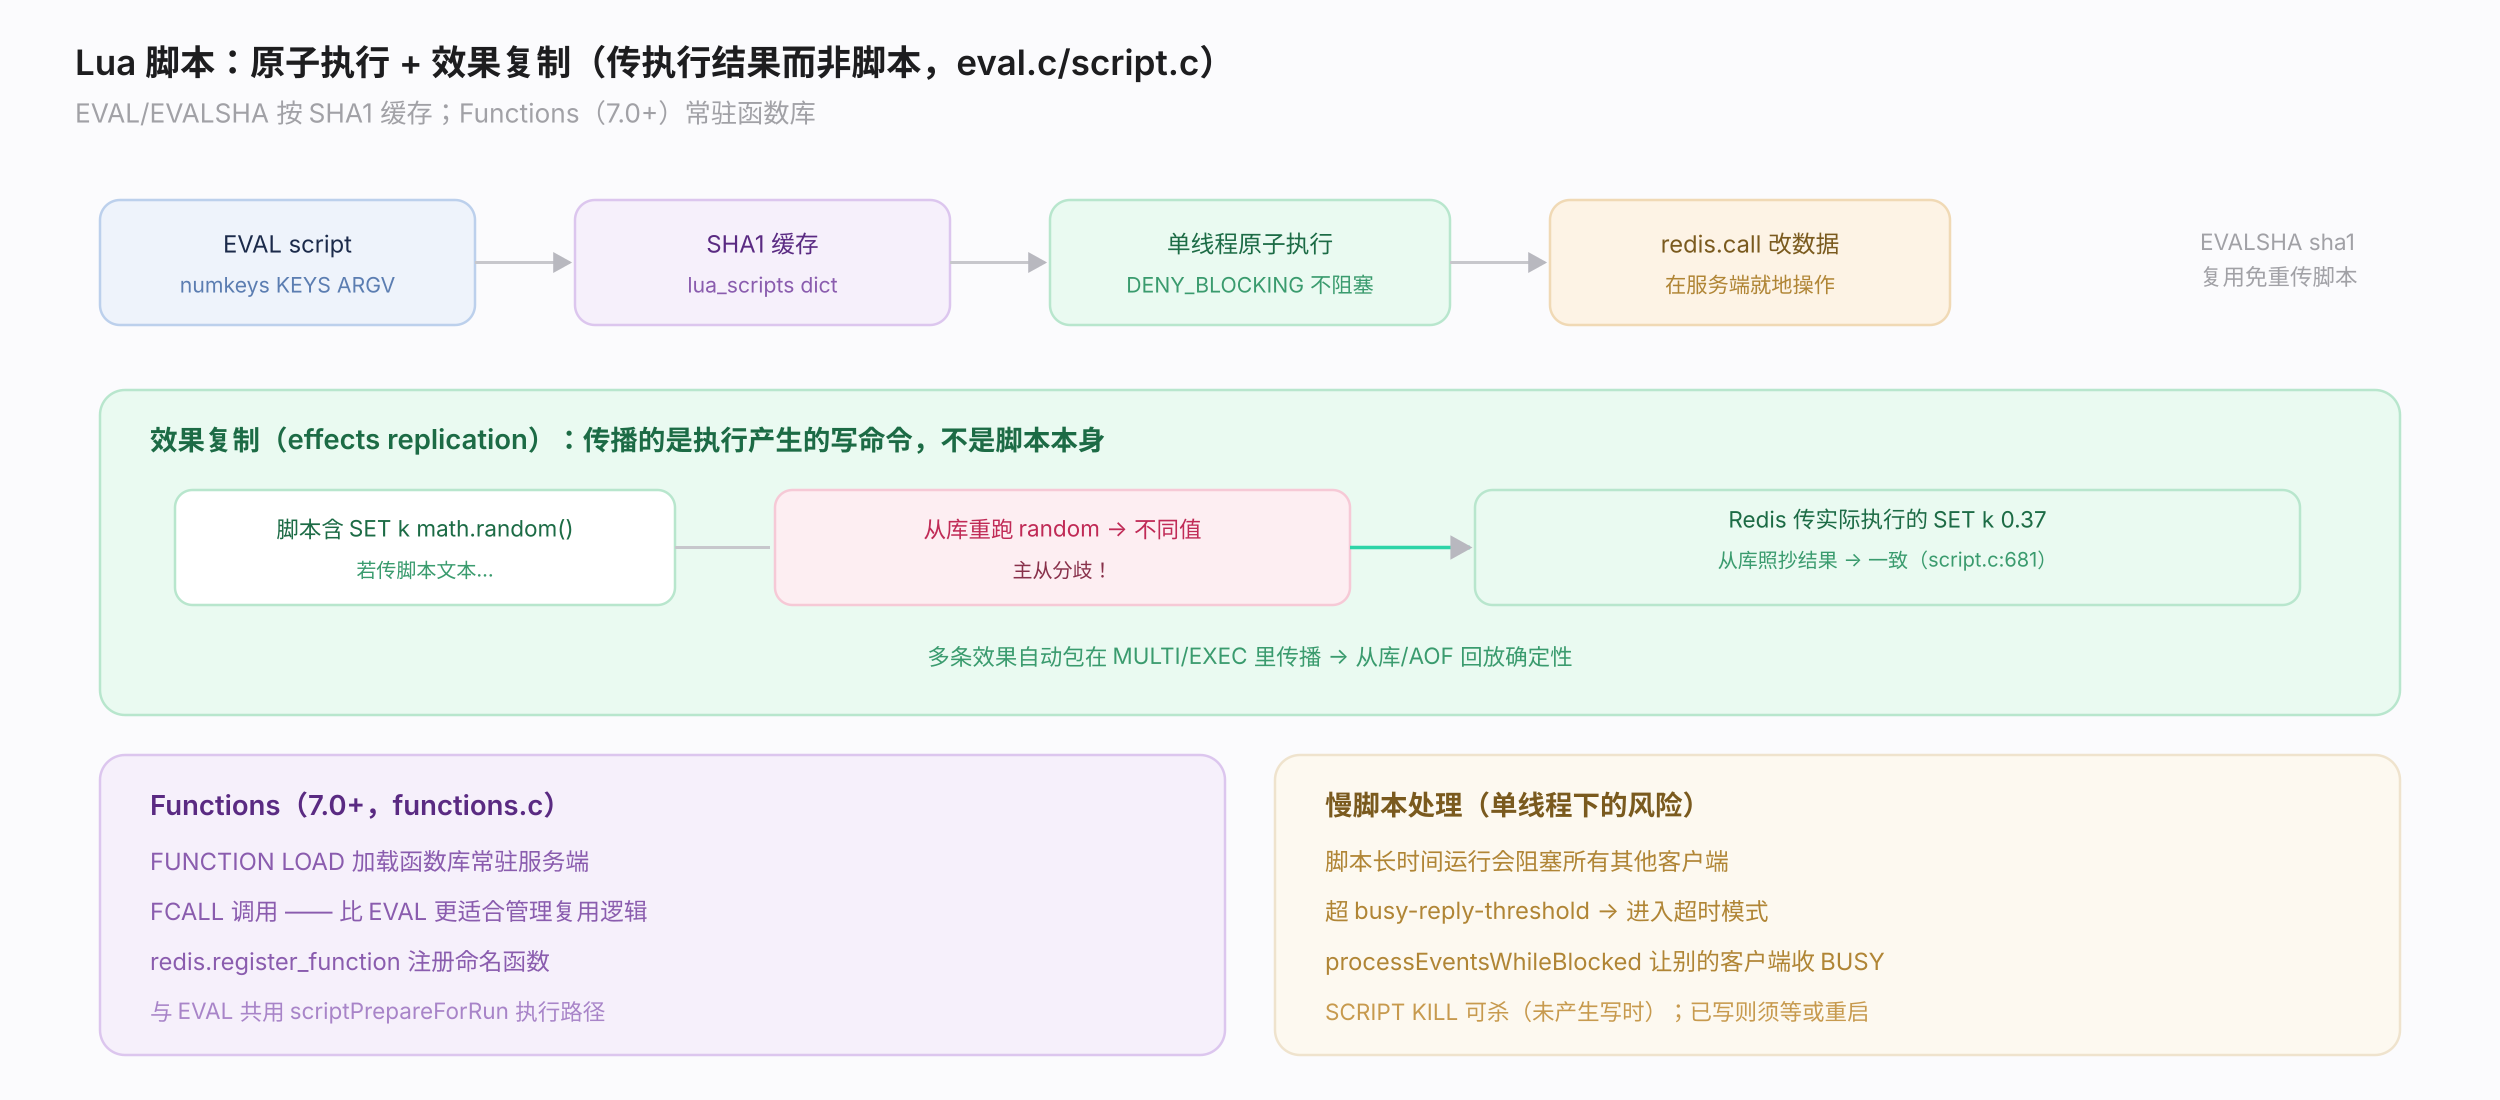
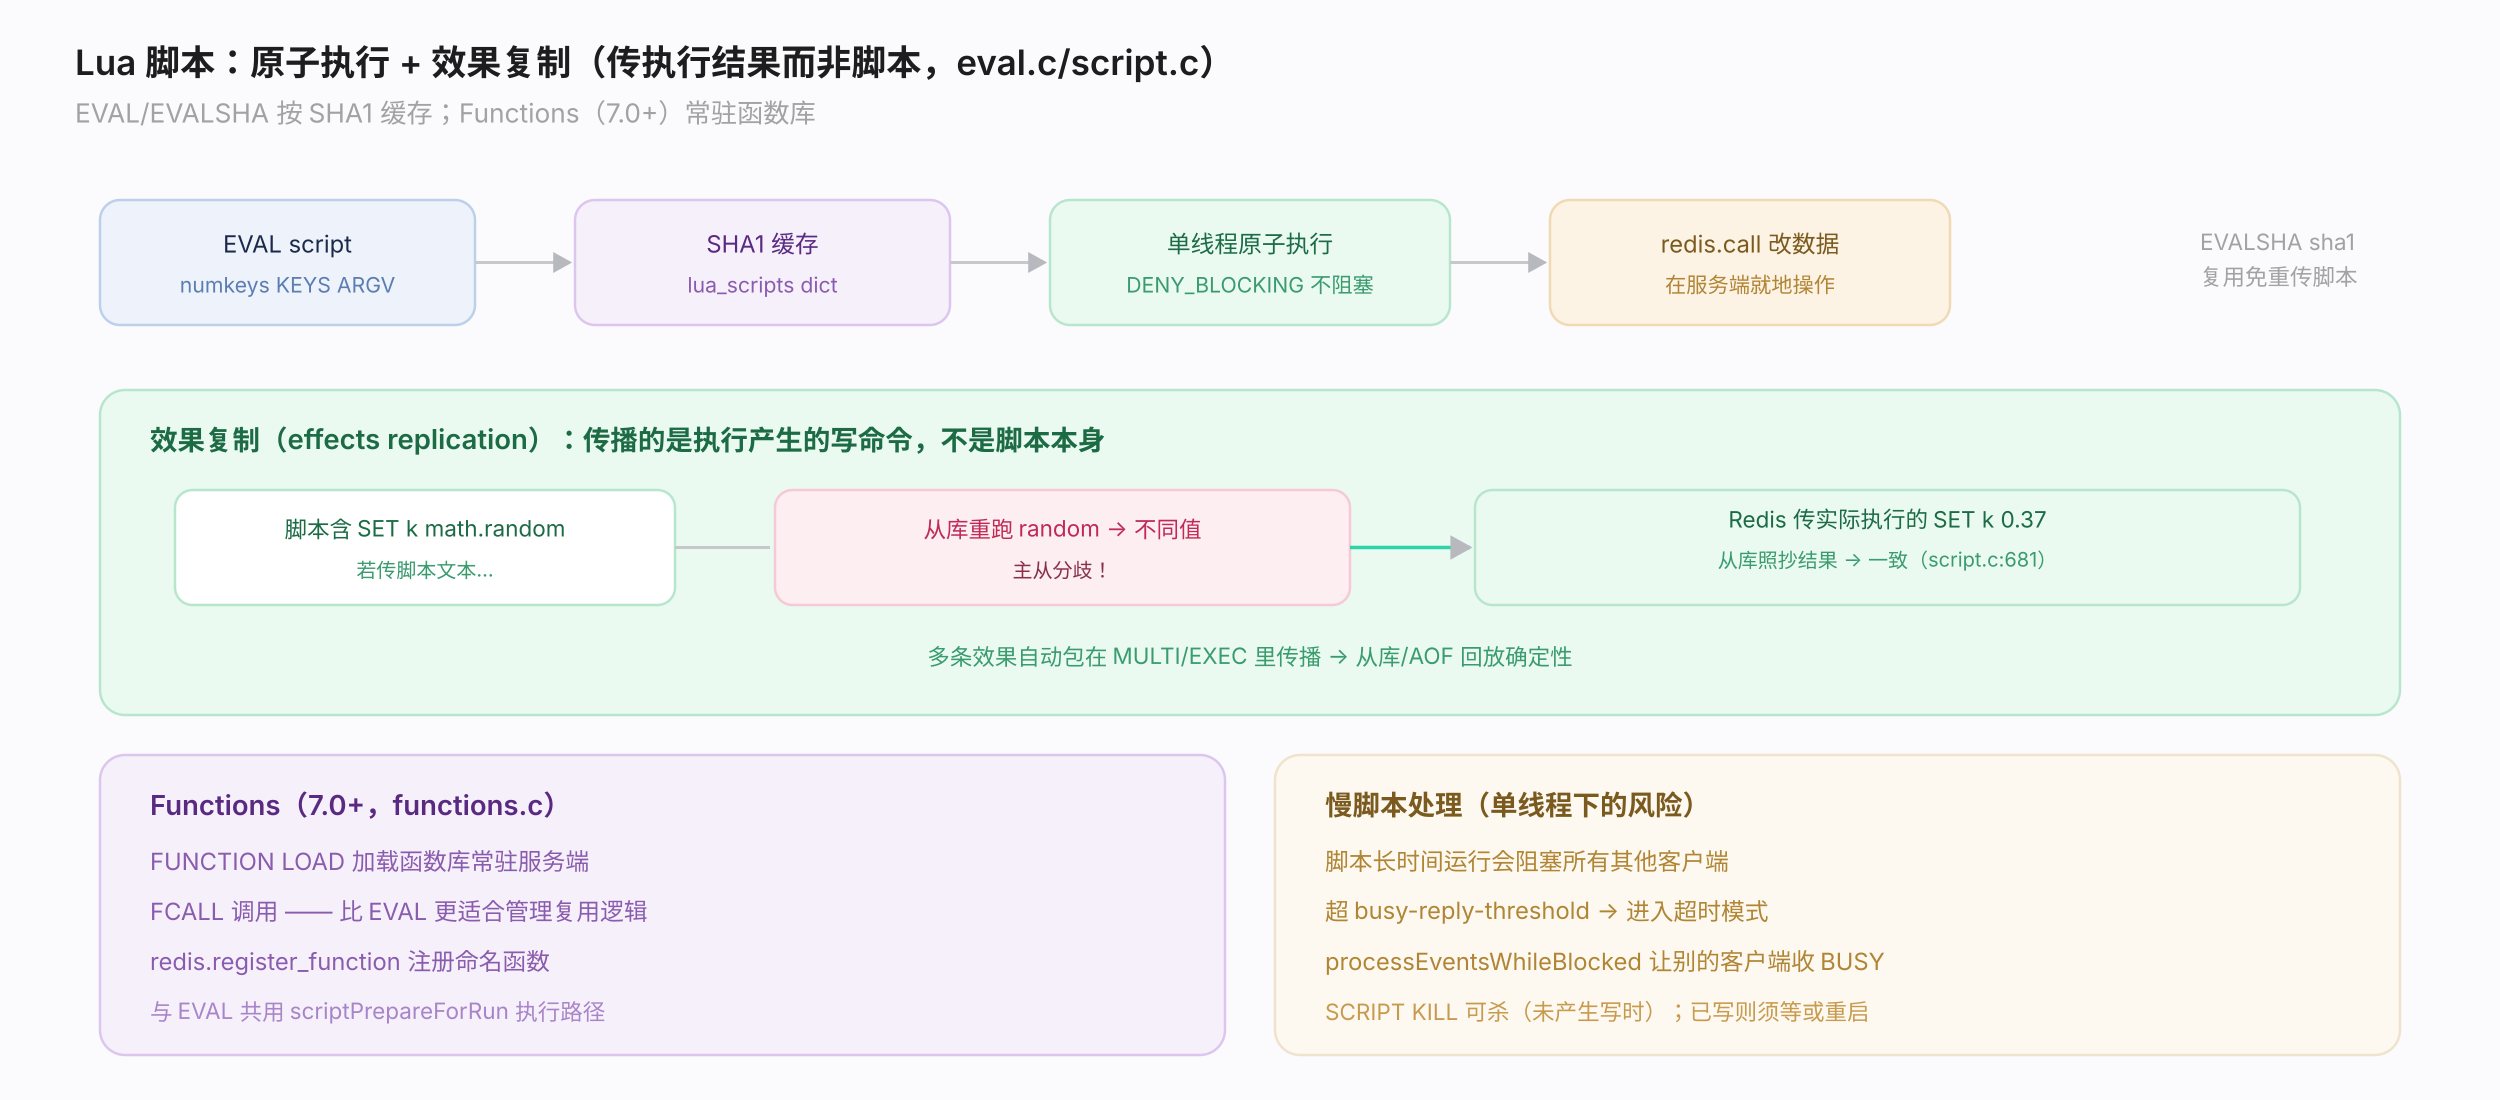
<svg xmlns="http://www.w3.org/2000/svg" width="1000" height="440" viewBox="0 0 1000 440" font-family="-apple-system,BlinkMacSystemFont,'SF Pro Display','Helvetica Neue','PingFang SC','Microsoft YaHei',sans-serif">
  <defs>
    <filter id="soft" x="-20%" y="-20%" width="140%" height="140%">
      <feDropShadow dx="0" dy="1.5" stdDeviation="4" flood-color="#1d1d1f" flood-opacity="0.07" />
    </filter>
    <marker id="ar" viewBox="0 0 10 10" refX="8" refY="5" markerWidth="7" markerHeight="7" orient="auto-start-reverse">
      <path d="M0,0 L9,5 L0,10 z" fill="#b8b8bf" />
    </marker>
  </defs>
  <rect width="1000" height="440" fill="#fbfbfd" />
  <text x="30" y="30" font-size="14" font-weight="600" fill="#1d1d1f">Lua 脚本：原子执行 + 效果复制（传执行结果而非脚本，eval.c/script.c）</text>
  <text x="30" y="49" font-size="10.5" fill="#a1a1a6">EVAL/EVALSHA 按 SHA1 缓存；Functions（7.0+）常驻函数库</text>
  <g text-anchor="middle" font-size="9.5">
    <rect x="40" y="80" width="150" height="50" rx="8" fill="#eef3fb" stroke="#bcd0ec" />
    <text x="115" y="101" fill="#1b2a4a">EVAL script</text>
    <text x="115" y="117" fill="#5b7db1" font-size="8.5">numkeys KEYS ARGV</text>
    <rect x="230" y="80" width="150" height="50" rx="8" fill="#f6f0fb" stroke="#dcc6ee" />
    <text x="305" y="101" fill="#5a2a82">SHA1 缓存</text>
    <text x="305" y="117" fill="#8a5cae" font-size="8.5">lua_scripts dict</text>
    <rect x="420" y="80" width="160" height="50" rx="8" fill="#eafaf1" stroke="#b8e6cd" />
    <text x="500" y="101" fill="#1c6b45">单线程原子执行</text>
    <text x="500" y="117" fill="#3a9b6e" font-size="8.5">DENY_BLOCKING 不阻塞</text>
    <rect x="620" y="80" width="160" height="50" rx="8" fill="#fdf3e5" stroke="#f0d9b5" />
    <text x="700" y="101" fill="#7a5a1e">redis.call 改数据</text>
    <text x="700" y="117" fill="#b08535" font-size="8.5">在服务端就地操作</text>
  </g>
  <line x1="190" y1="105" x2="228" y2="105" stroke="#c7c7cc" stroke-width="1.2" marker-end="url(#ar)" />
  <line x1="380" y1="105" x2="418" y2="105" stroke="#c7c7cc" stroke-width="1.2" marker-end="url(#ar)" />
  <line x1="580" y1="105" x2="618" y2="105" stroke="#c7c7cc" stroke-width="1.2" marker-end="url(#ar)" />
  <text x="880" y="100" font-size="9" fill="#a1a1a6">EVALSHA sha1</text>
  <text x="880" y="114" font-size="9" fill="#a1a1a6">复用免重传脚本</text>
  <rect x="40" y="156" width="920" height="130" rx="10" fill="#eafaf1" stroke="#b8e6cd" />
  <text x="60" y="180" font-size="11" font-weight="600" fill="#1c6b45">效果复制（effects replication）：传播的是执行产生的写命令，不是脚本本身</text>
  <g text-anchor="middle" font-size="9">
    <rect x="70" y="196" width="200" height="46" rx="7" fill="#fff" stroke="#b8e6cd" />
-     <text x="170" y="215" fill="#1c6b45">脚本含 SET k math.random()</text>
+     <text x="170" y="215" fill="#1c6b45">脚本含 SET k math.random</text>
    <text x="170" y="231" fill="#3a9b6e" font-size="8">若传脚本文本…</text>
    <rect x="310" y="196" width="230" height="46" rx="7" fill="#fdeef2" stroke="#f6c9d6" />
    <text x="425" y="215" fill="#c02a56">从库重跑 random → 不同值</text>
    <text x="425" y="231" fill="#88304a" font-size="8">主从分歧！</text>
    <rect x="590" y="196" width="330" height="46" rx="7" fill="#eafaf1" stroke="#b8e6cd" />
    <text x="755" y="211" fill="#1c6b45">Redis 传实际执行的 SET k 0.37</text>
    <text x="755" y="227" fill="#3a9b6e" font-size="8">从库照抄结果 → 一致（script.c:681）</text>
  </g>
  <line x1="270" y1="219" x2="308" y2="219" stroke="#c7c7cc" stroke-width="1.2" />
  <line x1="540" y1="219" x2="588" y2="219" stroke="#2dd4a7" stroke-width="1.4" marker-end="url(#ar)" />
  <text x="500" y="266" font-size="9" fill="#3a9b6e" text-anchor="middle">多条效果自动包在 MULTI/EXEC 里传播 → 从库/AOF 回放确定性</text>
  <rect x="40" y="302" width="450" height="120" rx="10" fill="#f6f0fb" stroke="#dcc6ee" />
  <text x="60" y="326" font-size="11" font-weight="600" fill="#5a2a82">Functions（7.0+，functions.c）</text>
  <text x="60" y="348" font-size="9.5" fill="#8a5cae">FUNCTION LOAD 加载函数库常驻服务端</text>
  <text x="60" y="368" font-size="9.5" fill="#8a5cae">FCALL 调用 —— 比 EVAL 更适合管理复用逻辑</text>
  <text x="60" y="388" font-size="9.5" fill="#8a5cae">redis.register_function 注册命名函数</text>
  <text x="60" y="408" font-size="9" fill="#a884c8">与 EVAL 共用 scriptPrepareForRun 执行路径</text>
  <rect x="510" y="302" width="450" height="120" rx="10" fill="#fdf9f0" stroke="#efe3cd" />
  <text x="530" y="326" font-size="11" font-weight="600" fill="#7a5a1e">慢脚本处理（单线程下的风险）</text>
  <text x="530" y="348" font-size="9.5" fill="#b08535">脚本长时间运行会阻塞所有其他客户端</text>
  <text x="530" y="368" font-size="9.5" fill="#b08535">超 busy-reply-threshold → 进入超时模式</text>
  <text x="530" y="388" font-size="9.5" fill="#b08535">processEventsWhileBlocked 让别的客户端收 BUSY</text>
  <text x="530" y="408" font-size="9" fill="#c79a4e">SCRIPT KILL 可杀（未产生写时）；已写则须等或重启</text>
</svg>
